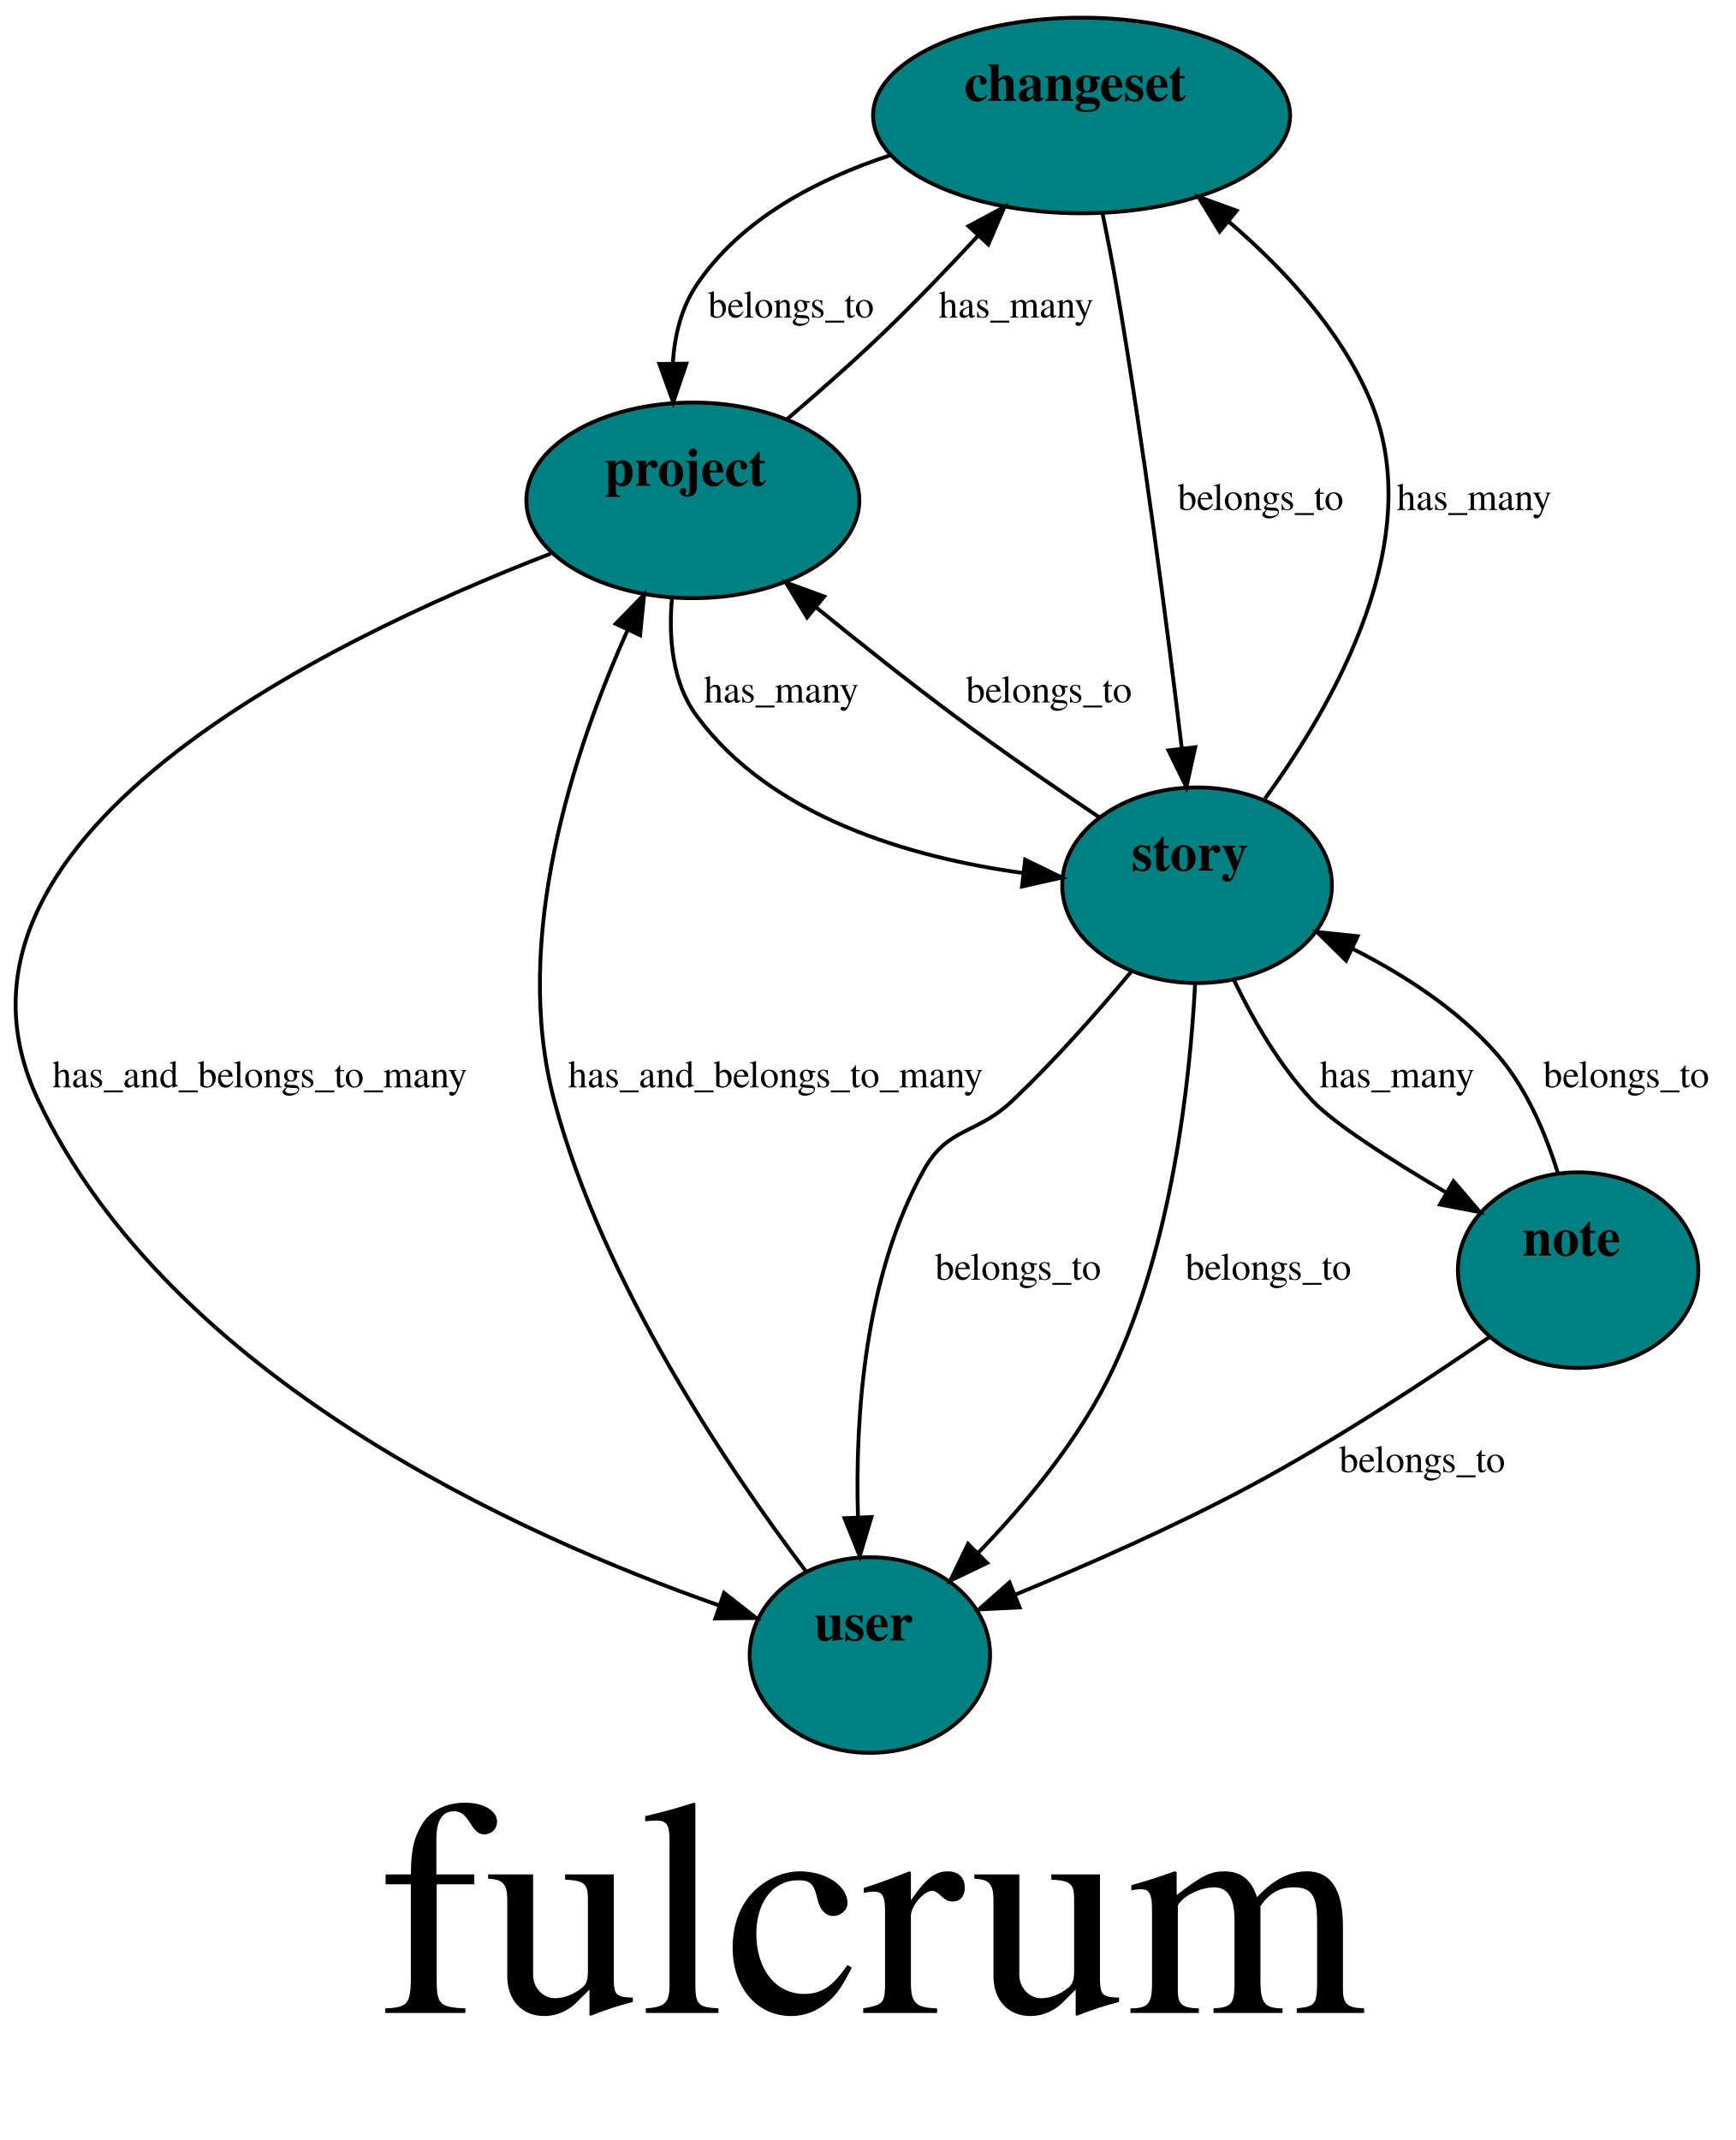
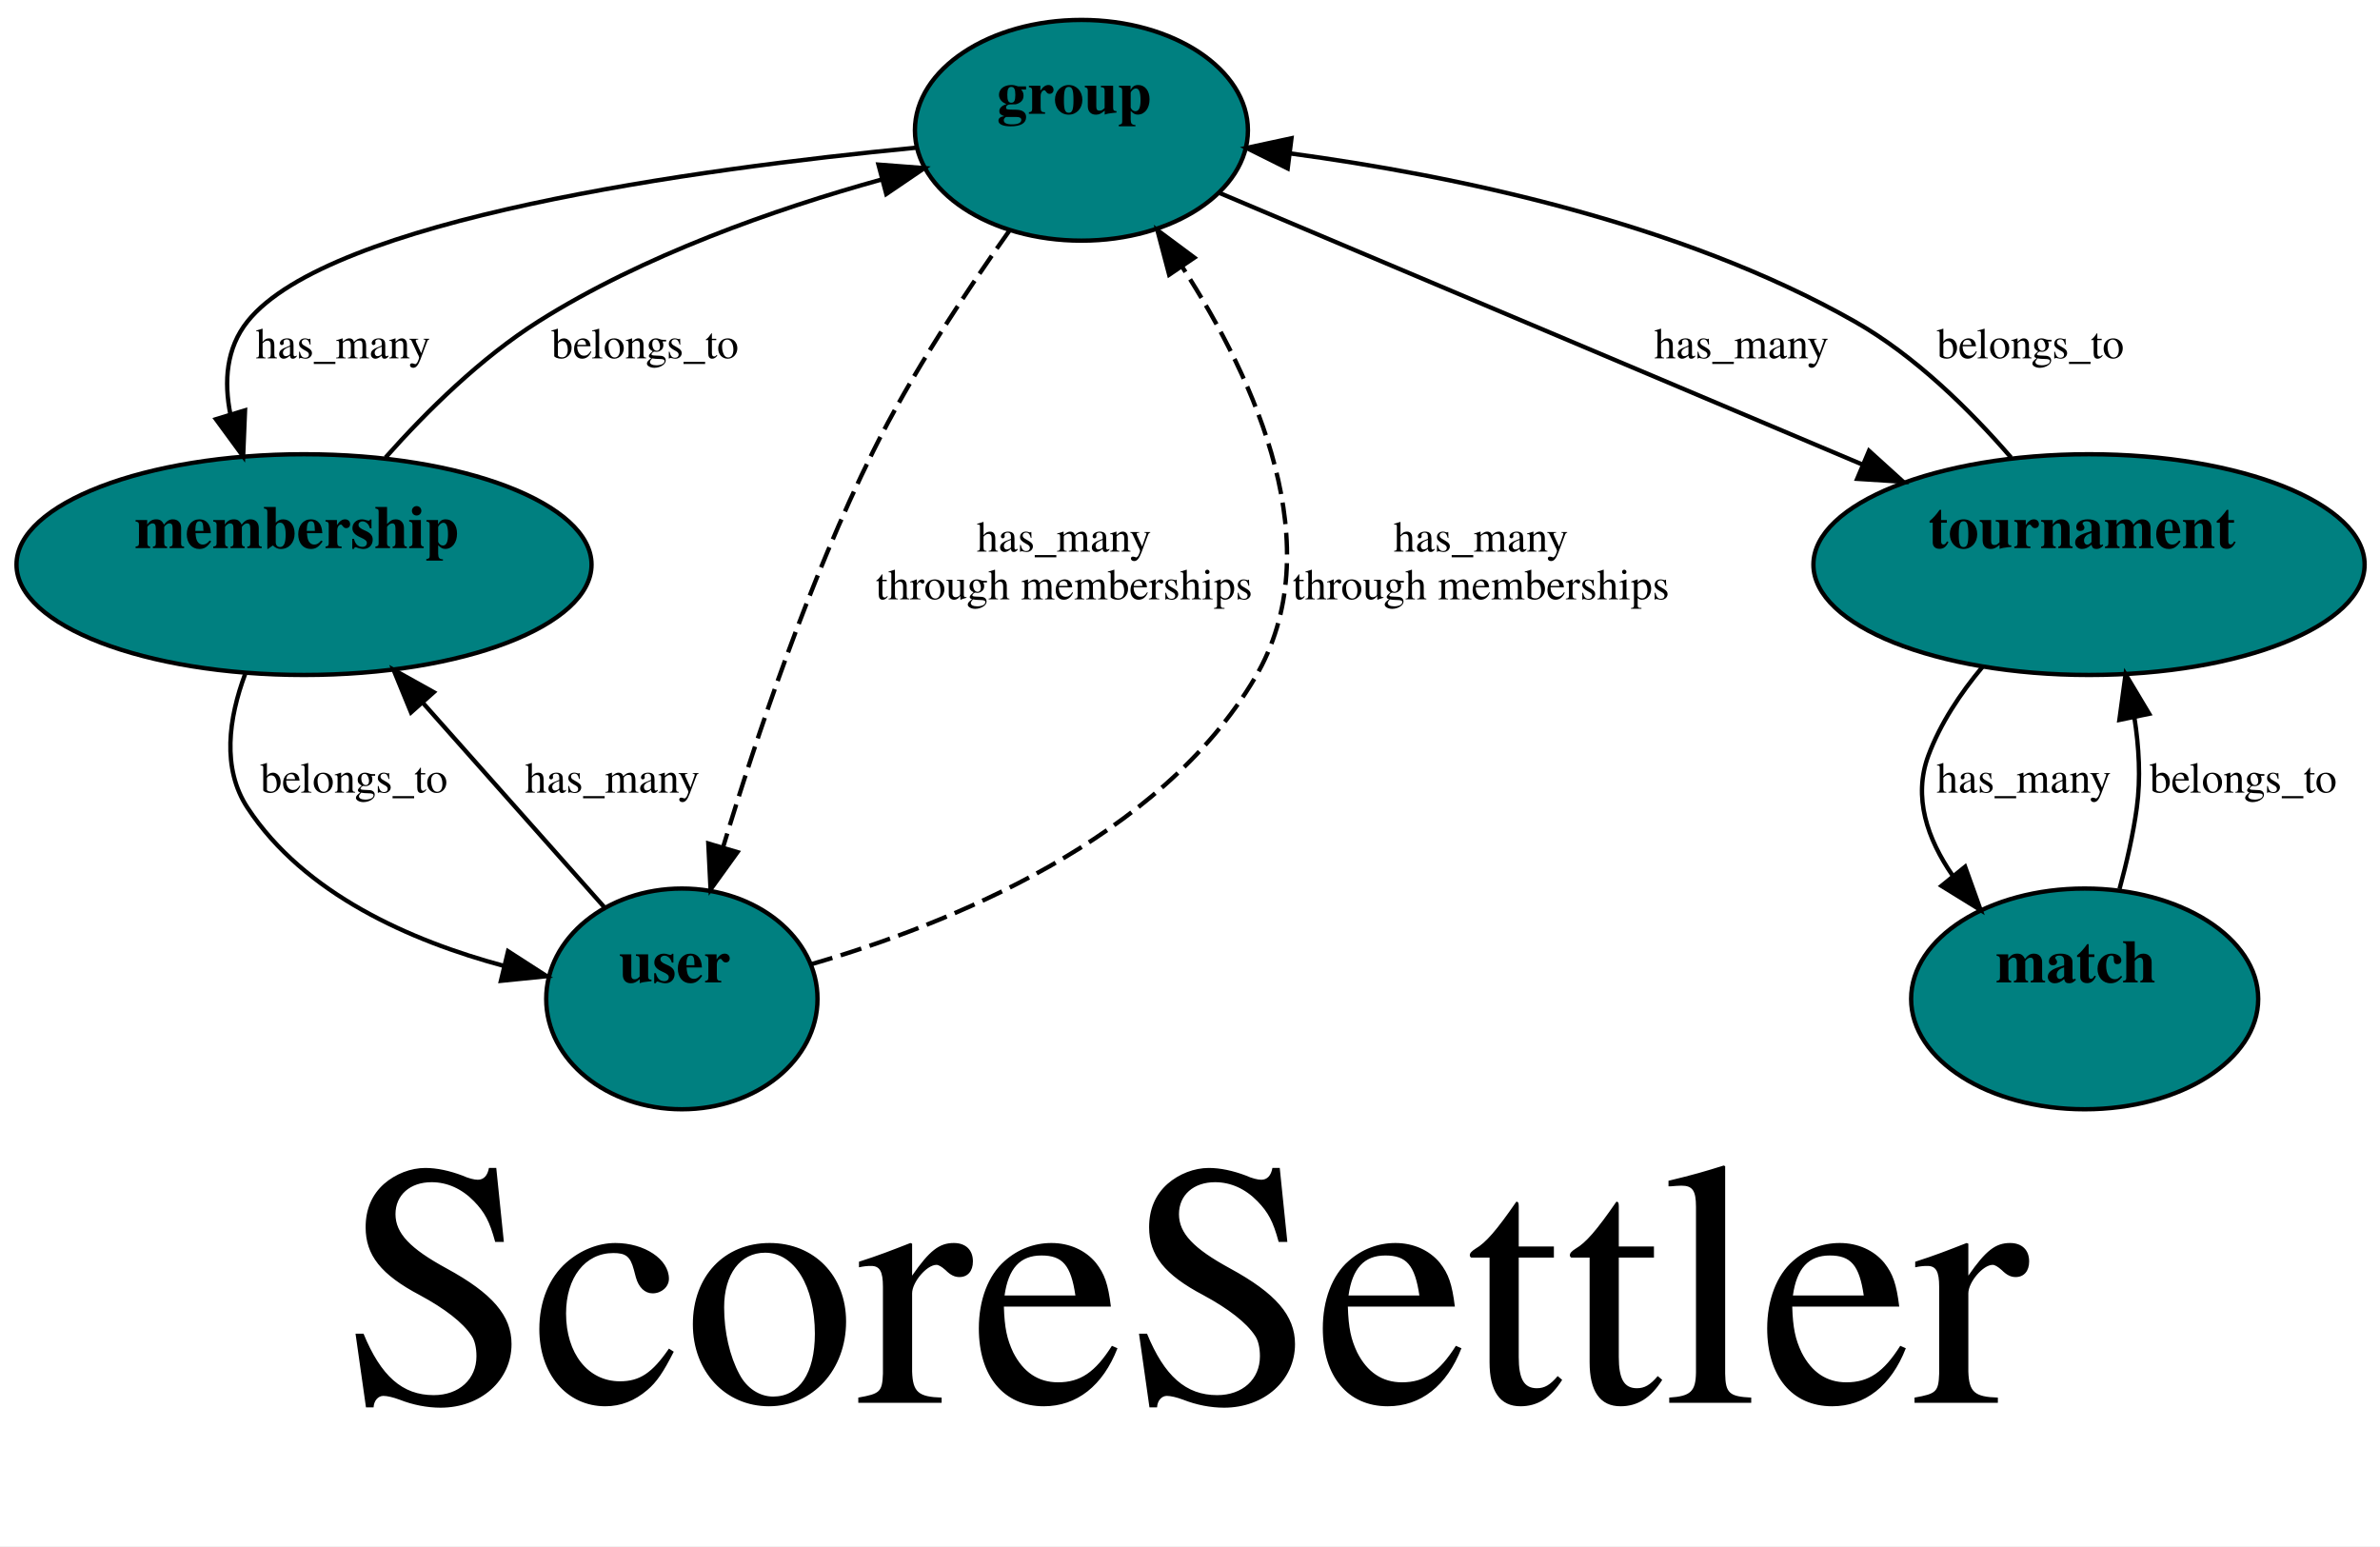
- <svg xmlns="http://www.w3.org/2000/svg" width="451pt" height="556pt" viewBox="0.00 0.00 451.00 556.00">
-   <g id="graph0" class="graph" transform="scale(1 1) rotate(0) translate(4 552)">
-     <polygon fill="white" stroke="none" points="-4,4 -4,-552 447.005,-552 447.005,4 -4,4" />
-     <text text-anchor="start" x="90.502" y="-29" font-family="Times,serif" font-size="14.00"> </text>
-     <text text-anchor="start" x="94.502" y="-29" font-family="Times,serif" font-size="80.00">fulcrum</text>
-     <text text-anchor="start" x="348.502" y="-29" font-family="Times,serif" font-size="14.00"> </text>
+ <svg xmlns="http://www.w3.org/2000/svg" width="548pt" height="356pt" viewBox="0.00 0.00 548.00 356.00">
+   <g id="graph0" class="graph" transform="scale(1 1) rotate(0) translate(4 352)">
+     <polygon fill="white" stroke="none" points="-4,4 -4,-352 544,-352 544,4 -4,4" />
+     <text text-anchor="start" x="70.5" y="-29" font-family="Times,serif" font-size="14.00"> </text>
+     <text text-anchor="start" x="74.5" y="-29" font-family="Times,serif" font-size="80.00">ScoreSettler</text>
+     <text text-anchor="start" x="465.5" y="-29" font-family="Times,serif" font-size="14.00"> </text>
    <g id="node1" class="node">
-       <ellipse fill="teal" stroke="black" cx="277.005" cy="-522" rx="54.171" ry="25.412" />
-       <text text-anchor="start" x="246.505" y="-525.8" font-family="Times,serif" font-weight="bold" font-size="14.00">changeset</text>
-       <text text-anchor="start" x="303.505" y="-525.8" font-family="Times,serif" font-size="14.00"> </text>
-       <text text-anchor="start" x="275.005" y="-511.8" font-family="Times,serif" font-size="14.00"> </text>
+       <ellipse fill="teal" stroke="black" cx="245" cy="-322" rx="38.338" ry="25.412" />
+       <text text-anchor="start" x="225.5" y="-325.8" font-family="Times,serif" font-weight="bold" font-size="14.00">group</text>
+       <text text-anchor="start" x="260.5" y="-325.8" font-family="Times,serif" font-size="14.00"> </text>
+       <text text-anchor="start" x="243" y="-311.8" font-family="Times,serif" font-size="14.00"> </text>
    </g>
    <g id="node3" class="node">
-       <ellipse fill="teal" stroke="black" cx="176.005" cy="-422" rx="43.263" ry="25.412" />
-       <text text-anchor="start" x="153.005" y="-425.8" font-family="Times,serif" font-weight="bold" font-size="14.00">project</text>
-       <text text-anchor="start" x="195.005" y="-425.8" font-family="Times,serif" font-size="14.00"> </text>
-       <text text-anchor="start" x="174.005" y="-411.8" font-family="Times,serif" font-size="14.00"> </text>
+       <ellipse fill="teal" stroke="black" cx="66" cy="-222" rx="66.202" ry="25.412" />
+       <text text-anchor="start" x="27" y="-225.8" font-family="Times,serif" font-weight="bold" font-size="14.00">membership</text>
+       <text text-anchor="start" x="101" y="-225.8" font-family="Times,serif" font-size="14.00"> </text>
+       <text text-anchor="start" x="64" y="-211.8" font-family="Times,serif" font-size="14.00"> </text>
    </g>
    <g id="edge1" class="edge">
-       <path fill="none" stroke="black" d="M227.314,-511.663C208.323,-505.434 188.49,-495.1 177.005,-478 173.033,-472.087 171.291,-464.952 170.816,-457.808" />
-       <polygon fill="black" stroke="black" points="174.319,-457.51 170.915,-447.477 167.319,-457.443 174.319,-457.51" />
-       <text text-anchor="middle" x="201.505" y="-469.5" font-family="Times,serif" font-size="10.00">belongs_to </text>
+       <path fill="none" stroke="black" d="M206.831,-317.984C156.447,-313.12 71.897,-301.597 53,-278 48.084,-271.861 47.521,-264.174 49.067,-256.511" />
+       <polygon fill="black" stroke="black" points="52.418,-257.521 51.984,-246.935 45.722,-255.481 52.418,-257.521" />
+       <text text-anchor="middle" x="75" y="-269.5" font-family="Times,serif" font-size="10.00">has_many </text>
    </g>
    <g id="node4" class="node">
-       <ellipse fill="teal" stroke="black" cx="307.005" cy="-322" rx="35.034" ry="25.412" />
-       <text text-anchor="start" x="290.005" y="-325.8" font-family="Times,serif" font-weight="bold" font-size="14.00">story</text>
-       <text text-anchor="start" x="320.005" y="-325.8" font-family="Times,serif" font-size="14.00"> </text>
-       <text text-anchor="start" x="305.005" y="-311.8" font-family="Times,serif" font-size="14.00"> </text>
+       <ellipse fill="teal" stroke="black" cx="477" cy="-222" rx="63.459" ry="25.412" />
+       <text text-anchor="start" x="440" y="-225.8" font-family="Times,serif" font-weight="bold" font-size="14.00">tournament</text>
+       <text text-anchor="start" x="510" y="-225.8" font-family="Times,serif" font-size="14.00"> </text>
+       <text text-anchor="start" x="475" y="-211.8" font-family="Times,serif" font-size="14.00"> </text>
+     </g>
+     <g id="edge3" class="edge">
+       <path fill="none" stroke="black" d="M276.772,-307.579C314.89,-291.478 379.333,-264.256 424.798,-245.051" />
+       <polygon fill="black" stroke="black" points="426.345,-248.197 434.195,-241.081 423.621,-241.748 426.345,-248.197" />
+       <text text-anchor="middle" x="397" y="-269.5" font-family="Times,serif" font-size="10.00">has_many </text>
+     </g>
+     <g id="node5" class="node">
+       <ellipse fill="teal" stroke="black" cx="153" cy="-122" rx="31.233" ry="25.412" />
+       <text text-anchor="start" x="138.5" y="-125.8" font-family="Times,serif" font-weight="bold" font-size="14.00">user</text>
+       <text text-anchor="start" x="163.5" y="-125.8" font-family="Times,serif" font-size="14.00"> </text>
+       <text text-anchor="start" x="151" y="-111.8" font-family="Times,serif" font-size="14.00"> </text>
    </g>
    <g id="edge2" class="edge">
-       <path fill="none" stroke="black" d="M282.449,-496.5C283.702,-490.467 284.969,-484.013 286.005,-478 293.104,-436.765 299.265,-389.016 303.045,-357.533" />
-       <polygon fill="black" stroke="black" points="306.531,-357.855 304.234,-347.513 299.58,-357.031 306.531,-357.855" />
-       <text text-anchor="middle" x="323.505" y="-419.5" font-family="Times,serif" font-size="10.00">belongs_to </text>
+       <path fill="none" stroke="black" stroke-dasharray="5,2" d="M228.382,-298.838C218.373,-284.788 205.89,-265.94 197,-248 182.301,-218.336 170.224,-182.525 162.466,-156.851" />
+       <polygon fill="black" stroke="black" points="165.804,-155.795 159.609,-147.201 159.092,-157.783 165.804,-155.795" />
+       <text text-anchor="middle" x="241" y="-225" font-family="Times,serif" font-size="10.00">has_many </text>
+       <text text-anchor="middle" x="241" y="-214" font-family="Times,serif" font-size="10.00">through memberships</text>
    </g>
    <g id="node2" class="node">
-       <ellipse fill="teal" stroke="black" cx="406.005" cy="-222" rx="31.233" ry="25.412" />
-       <text text-anchor="start" x="391.505" y="-225.8" font-family="Times,serif" font-weight="bold" font-size="14.00">note</text>
-       <text text-anchor="start" x="416.505" y="-225.8" font-family="Times,serif" font-size="14.00"> </text>
-       <text text-anchor="start" x="404.005" y="-211.8" font-family="Times,serif" font-size="14.00"> </text>
+       <ellipse fill="teal" stroke="black" cx="476" cy="-122" rx="39.959" ry="25.412" />
+       <text text-anchor="start" x="455.5" y="-125.8" font-family="Times,serif" font-weight="bold" font-size="14.00">match</text>
+       <text text-anchor="start" x="492.5" y="-125.8" font-family="Times,serif" font-size="14.00"> </text>
+       <text text-anchor="start" x="474" y="-111.8" font-family="Times,serif" font-size="14.00"> </text>
    </g>
    <g id="edge4" class="edge">
-       <path fill="none" stroke="black" d="M400.762,-247.154C397.564,-257.548 392.584,-269.285 385.005,-278 374.863,-289.66 360.753,-298.77 347.318,-305.543" />
-       <polygon fill="black" stroke="black" points="345.727,-302.424 338.182,-309.861 348.718,-308.752 345.727,-302.424" />
-       <text text-anchor="middle" x="418.505" y="-269.5" font-family="Times,serif" font-size="10.00">belongs_to </text>
+       <path fill="none" stroke="black" d="M484.024,-147.316C485.672,-153.354 487.159,-159.857 488,-166 488.932,-172.806 488.515,-180.038 487.422,-186.944" />
+       <polygon fill="black" stroke="black" points="483.993,-186.242 485.414,-196.741 490.85,-187.647 483.993,-186.242" />
+       <text text-anchor="middle" x="512.5" y="-169.5" font-family="Times,serif" font-size="10.00">belongs_to </text>
    </g>
-     <g id="node5" class="node">
-       <ellipse fill="teal" stroke="black" cx="222.005" cy="-122" rx="31.233" ry="25.412" />
-       <text text-anchor="start" x="207.505" y="-125.8" font-family="Times,serif" font-weight="bold" font-size="14.00">user</text>
-       <text text-anchor="start" x="232.505" y="-125.8" font-family="Times,serif" font-size="14.00"> </text>
-       <text text-anchor="start" x="220.005" y="-111.8" font-family="Times,serif" font-size="14.00"> </text>
+     <g id="edge6" class="edge">
+       <path fill="none" stroke="black" d="M84.761,-246.646C94.342,-257.438 106.76,-269.644 120,-278 144.137,-293.232 174.323,-303.813 198.984,-310.666" />
+       <polygon fill="black" stroke="black" points="198.268,-314.098 208.832,-313.289 200.07,-307.334 198.268,-314.098" />
+       <text text-anchor="middle" x="144.5" y="-269.5" font-family="Times,serif" font-size="10.00">belongs_to </text>
    </g>
-     <g id="edge3" class="edge">
-       <path fill="none" stroke="black" d="M382.823,-204.516C366.081,-192.984 342.693,-177.625 321.005,-166 301.315,-155.446 278.493,-145.397 259.727,-137.67" />
-       <polygon fill="black" stroke="black" points="260.904,-134.371 250.321,-133.851 258.27,-140.856 260.904,-134.371" />
-       <text text-anchor="middle" x="365.505" y="-169.5" font-family="Times,serif" font-size="10.00">belongs_to </text>
+     <g id="edge5" class="edge">
+       <path fill="none" stroke="black" d="M52.448,-196.808C48.659,-186.644 47.01,-175.096 53,-166 66.1,-146.107 90.541,-135.379 111.98,-129.614" />
+       <polygon fill="black" stroke="black" points="112.979,-132.973 121.883,-127.231 111.341,-126.167 112.979,-132.973" />
+       <text text-anchor="middle" x="77.5" y="-169.5" font-family="Times,serif" font-size="10.00">belongs_to </text>
    </g>
    <g id="edge7" class="edge">
-       <path fill="none" stroke="black" d="M200.653,-443.241C208.891,-450.256 218.006,-458.295 226.005,-466 234.036,-473.736 242.4,-482.451 249.977,-490.624" />
-       <polygon fill="black" stroke="black" points="247.625,-493.238 256.963,-498.244 252.785,-488.508 247.625,-493.238" />
-       <text text-anchor="middle" x="260.005" y="-469.5" font-family="Times,serif" font-size="10.00">has_many </text>
-     </g>
-     <g id="edge6" class="edge">
-       <path fill="none" stroke="black" d="M170.577,-396.546C169.678,-386.217 170.662,-374.613 177.005,-366 196.424,-339.631 232.587,-329.19 261.851,-325.17" />
-       <polygon fill="black" stroke="black" points="262.349,-328.636 271.876,-324 261.537,-321.683 262.349,-328.636" />
-       <text text-anchor="middle" x="199.005" y="-369.5" font-family="Times,serif" font-size="10.00">has_many </text>
-     </g>
-     <g id="edge5" class="edge">
-       <path fill="none" stroke="black" d="M139.092,-408.171C79.981,-385.338 -26.17,-333.624 6.005,-266 40.221,-194.083 130.458,-153.235 182.839,-134.886" />
-       <polygon fill="black" stroke="black" points="184.125,-138.145 192.469,-131.616 181.875,-131.517 184.125,-138.145" />
-       <text text-anchor="middle" x="63.505" y="-269.5" font-family="Times,serif" font-size="10.00">has_and_belongs_to_many </text>
-     </g>
-     <g id="edge11" class="edge">
-       <path fill="none" stroke="black" d="M324.643,-344.502C342.985,-369.624 367.075,-412.302 352.005,-448 344.313,-466.22 329.604,-482.143 315.235,-494.429" />
-       <polygon fill="black" stroke="black" points="312.873,-491.839 307.334,-500.871 317.296,-497.264 312.873,-491.839" />
-       <text text-anchor="middle" x="379.005" y="-419.5" font-family="Times,serif" font-size="10.00">has_many </text>
-     </g>
-     <g id="edge12" class="edge">
-       <path fill="none" stroke="black" d="M316.601,-297.33C321.615,-286.911 328.494,-275.018 337.005,-266 342.62,-260.049 357.301,-250.669 371.685,-242.186" />
-       <polygon fill="black" stroke="black" points="373.627,-245.106 380.519,-237.059 370.113,-239.052 373.627,-245.106" />
-       <text text-anchor="middle" x="359.005" y="-269.5" font-family="Times,serif" font-size="10.00">has_many </text>
+       <path fill="none" stroke="black" d="M459.059,-246.647C449.495,-257.709 436.852,-270.146 423,-278 382.68,-300.861 330.553,-311.63 293.145,-316.665" />
+       <polygon fill="black" stroke="black" points="292.492,-313.219 283.006,-317.938 293.364,-320.164 292.492,-313.219" />
+       <text text-anchor="middle" x="463.5" y="-269.5" font-family="Times,serif" font-size="10.00">belongs_to </text>
    </g>
    <g id="edge8" class="edge">
-       <path fill="none" stroke="black" d="M281.538,-339.697C269.936,-347.478 256.118,-356.991 244.005,-366 232.044,-374.896 219.257,-385.057 208.036,-394.205" />
-       <polygon fill="black" stroke="black" points="205.686,-391.606 200.176,-400.655 210.127,-397.017 205.686,-391.606" />
-       <text text-anchor="middle" x="268.505" y="-369.5" font-family="Times,serif" font-size="10.00">belongs_to </text>
+       <path fill="none" stroke="black" d="M452.468,-198.447C447.382,-192.356 442.741,-185.387 440,-178 436.457,-168.451 439.76,-158.875 445.566,-150.452" />
+       <polygon fill="black" stroke="black" points="448.469,-152.429 452.046,-142.456 443.031,-148.021 448.469,-152.429" />
+       <text text-anchor="middle" x="462" y="-169.5" font-family="Times,serif" font-size="10.00">has_many </text>
+     </g>
+     <g id="edge10" class="edge">
+       <path fill="none" stroke="black" stroke-dasharray="5,2" d="M182.86,-130.006C214.56,-139.213 263.051,-158.78 285,-196 302.574,-225.801 285.23,-264.224 268.207,-290.558" />
+       <polygon fill="black" stroke="black" points="265.203,-288.751 262.497,-298.995 271,-292.675 265.203,-288.751" />
+       <text text-anchor="middle" x="337" y="-225" font-family="Times,serif" font-size="10.00">has_many </text>
+       <text text-anchor="middle" x="337" y="-214" font-family="Times,serif" font-size="10.00">through memberships</text>
    </g>
    <g id="edge9" class="edge">
-       <path fill="none" stroke="black" d="M289.882,-299.519C281.092,-288.989 269.95,-276.375 259.005,-266 249.584,-257.07 242.332,-259.334 236.005,-248 220.662,-220.516 218.158,-184.354 218.9,-157.999" />
-       <polygon fill="black" stroke="black" points="222.409,-157.86 219.366,-147.712 215.417,-157.544 222.409,-157.86" />
-       <text text-anchor="middle" x="260.505" y="-219.5" font-family="Times,serif" font-size="10.00">belongs_to </text>
-     </g>
-     <g id="edge10" class="edge">
-       <path fill="none" stroke="black" d="M306.501,-296.343C305.112,-270.252 300.404,-228.448 285.005,-196 276.605,-178.3 262.718,-161.527 250.118,-148.533" />
-       <polygon fill="black" stroke="black" points="252.453,-145.919 242.898,-141.34 247.512,-150.878 252.453,-145.919" />
-       <text text-anchor="middle" x="325.505" y="-219.5" font-family="Times,serif" font-size="10.00">belongs_to </text>
-     </g>
-     <g id="edge13" class="edge">
-       <path fill="none" stroke="black" d="M205.405,-143.721C185.335,-170.233 152.674,-218.435 140.005,-266 128.824,-307.974 144.958,-356.859 159.071,-388.332" />
-       <polygon fill="black" stroke="black" points="155.955,-389.93 163.354,-397.513 162.299,-386.971 155.955,-389.93" />
-       <text text-anchor="middle" x="197.505" y="-269.5" font-family="Times,serif" font-size="10.00">has_and_belongs_to_many </text>
+       <path fill="none" stroke="black" d="M135.179,-143.074C123.178,-156.593 107.114,-174.687 93.487,-190.037" />
+       <polygon fill="black" stroke="black" points="90.639,-187.973 86.618,-197.775 95.874,-192.621 90.639,-187.973" />
+       <text text-anchor="middle" x="137" y="-169.5" font-family="Times,serif" font-size="10.00">has_many </text>
    </g>
  </g>
</svg>
